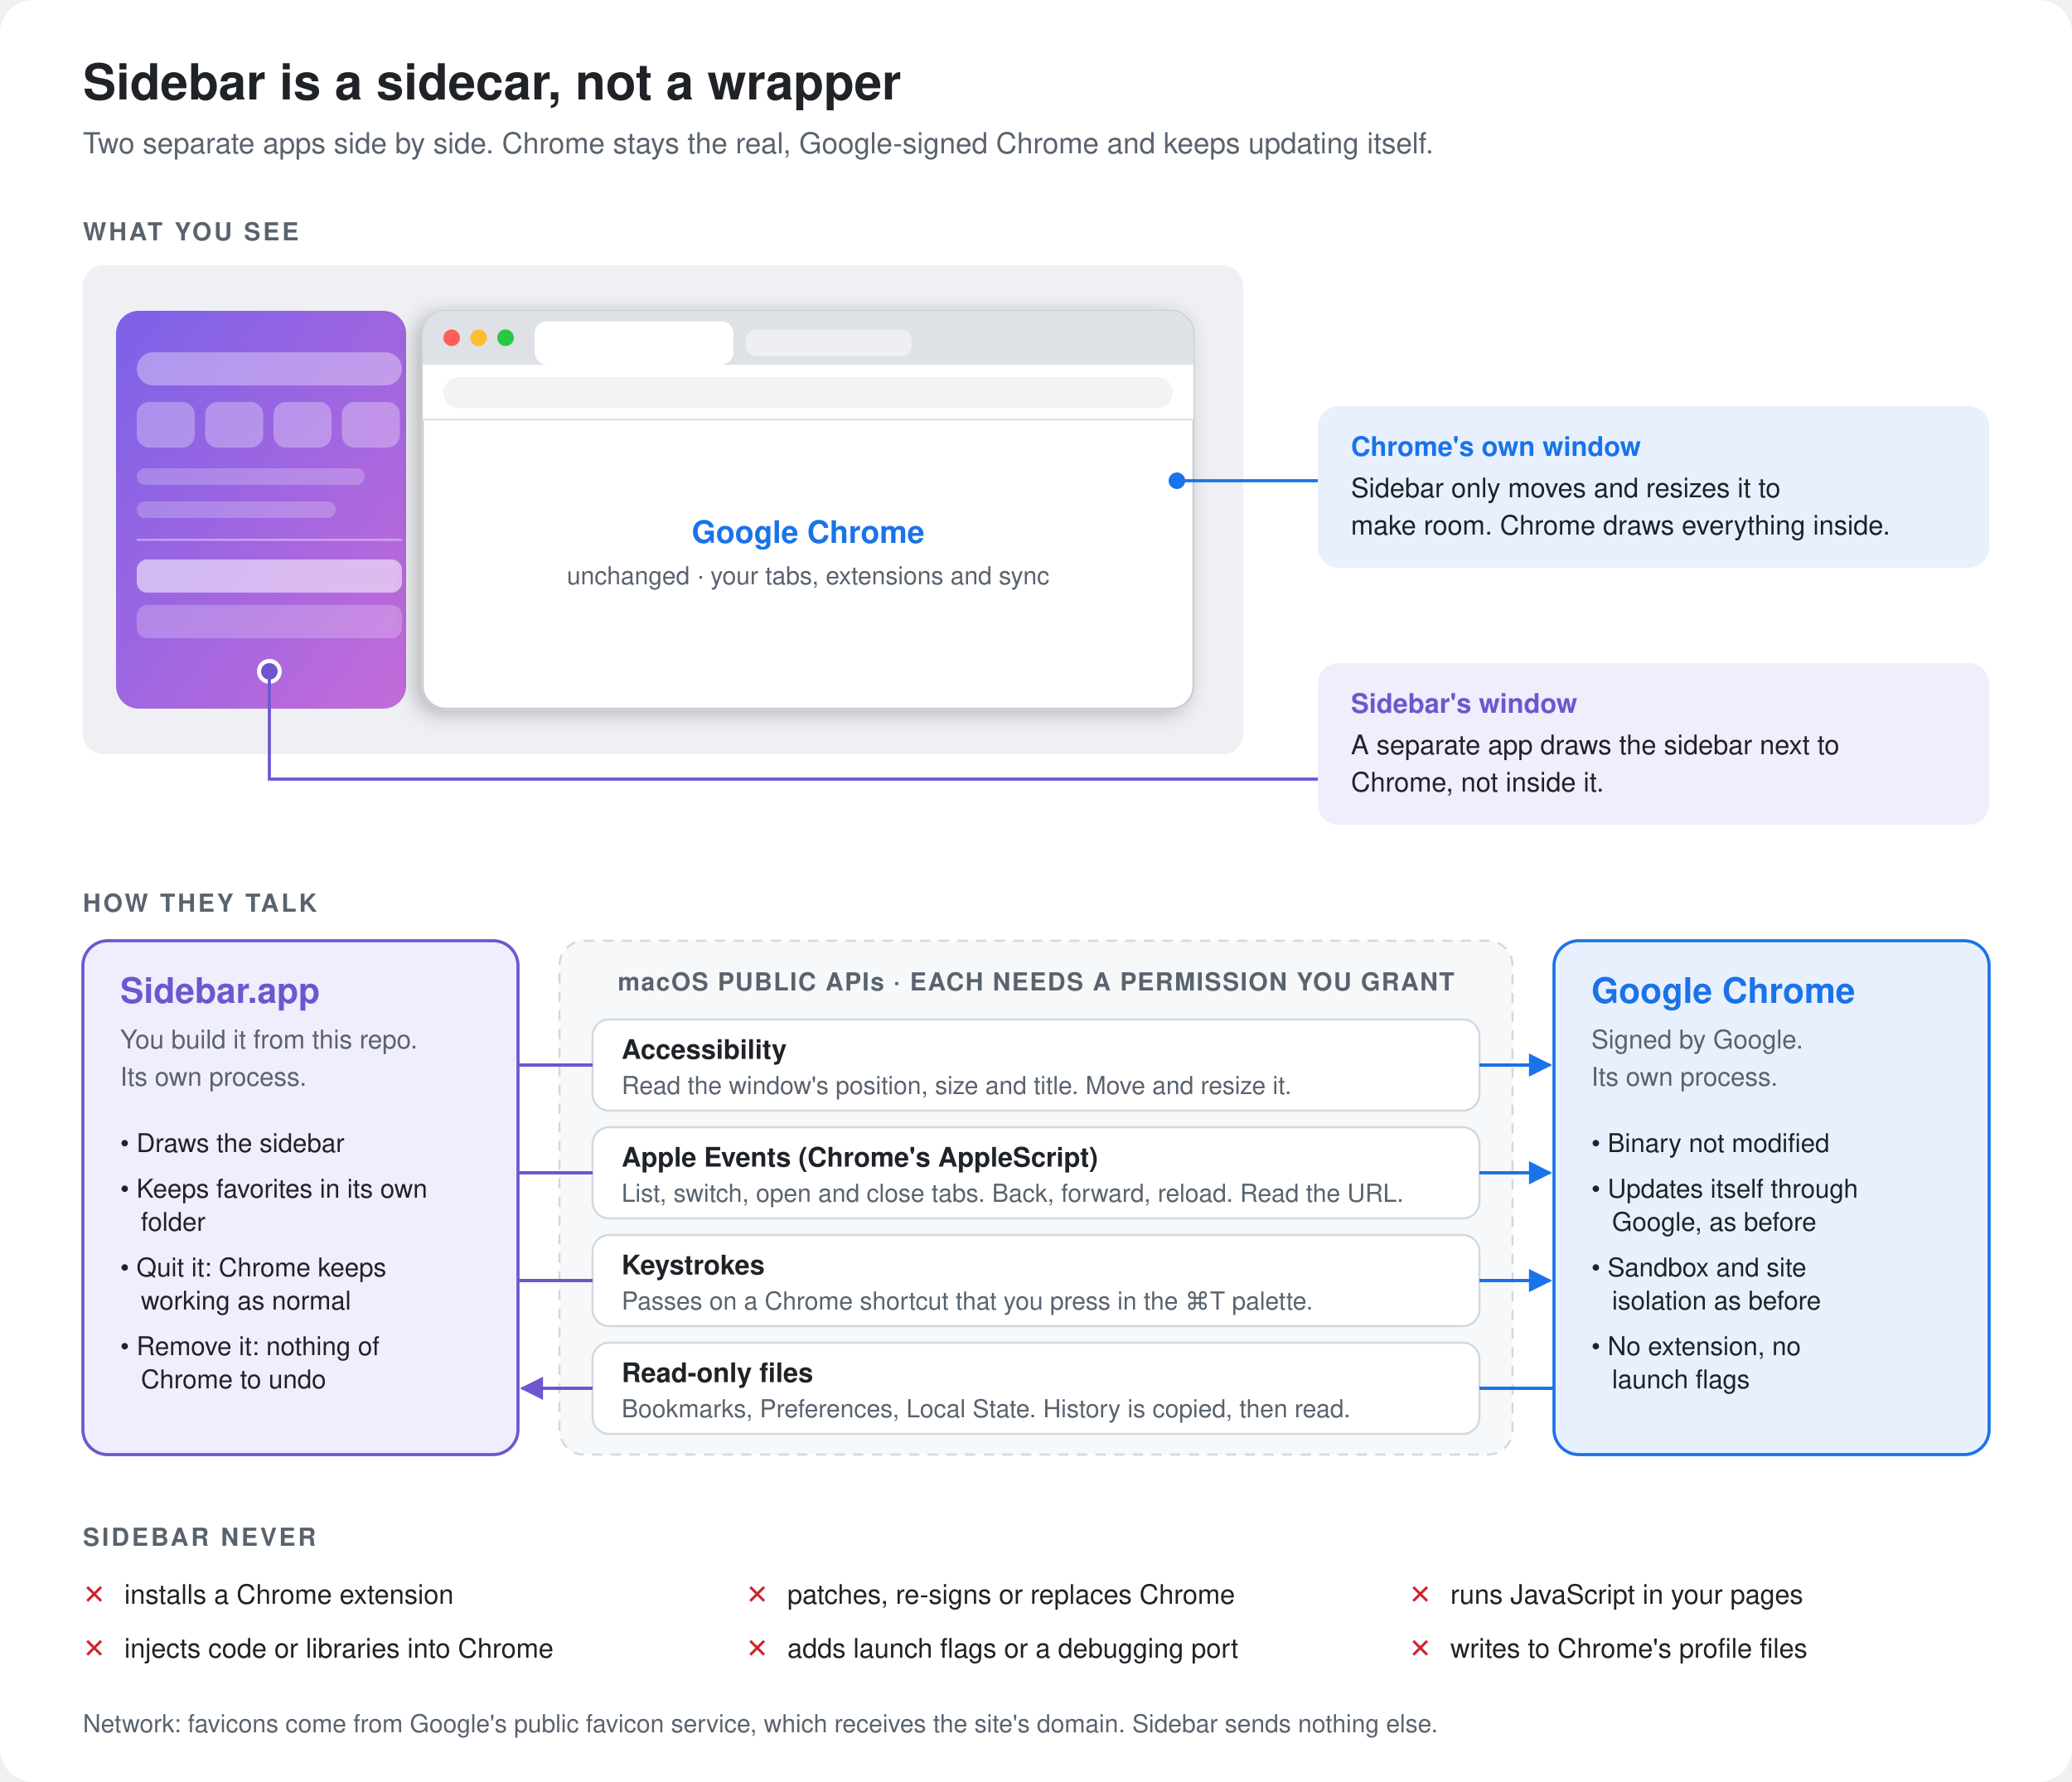
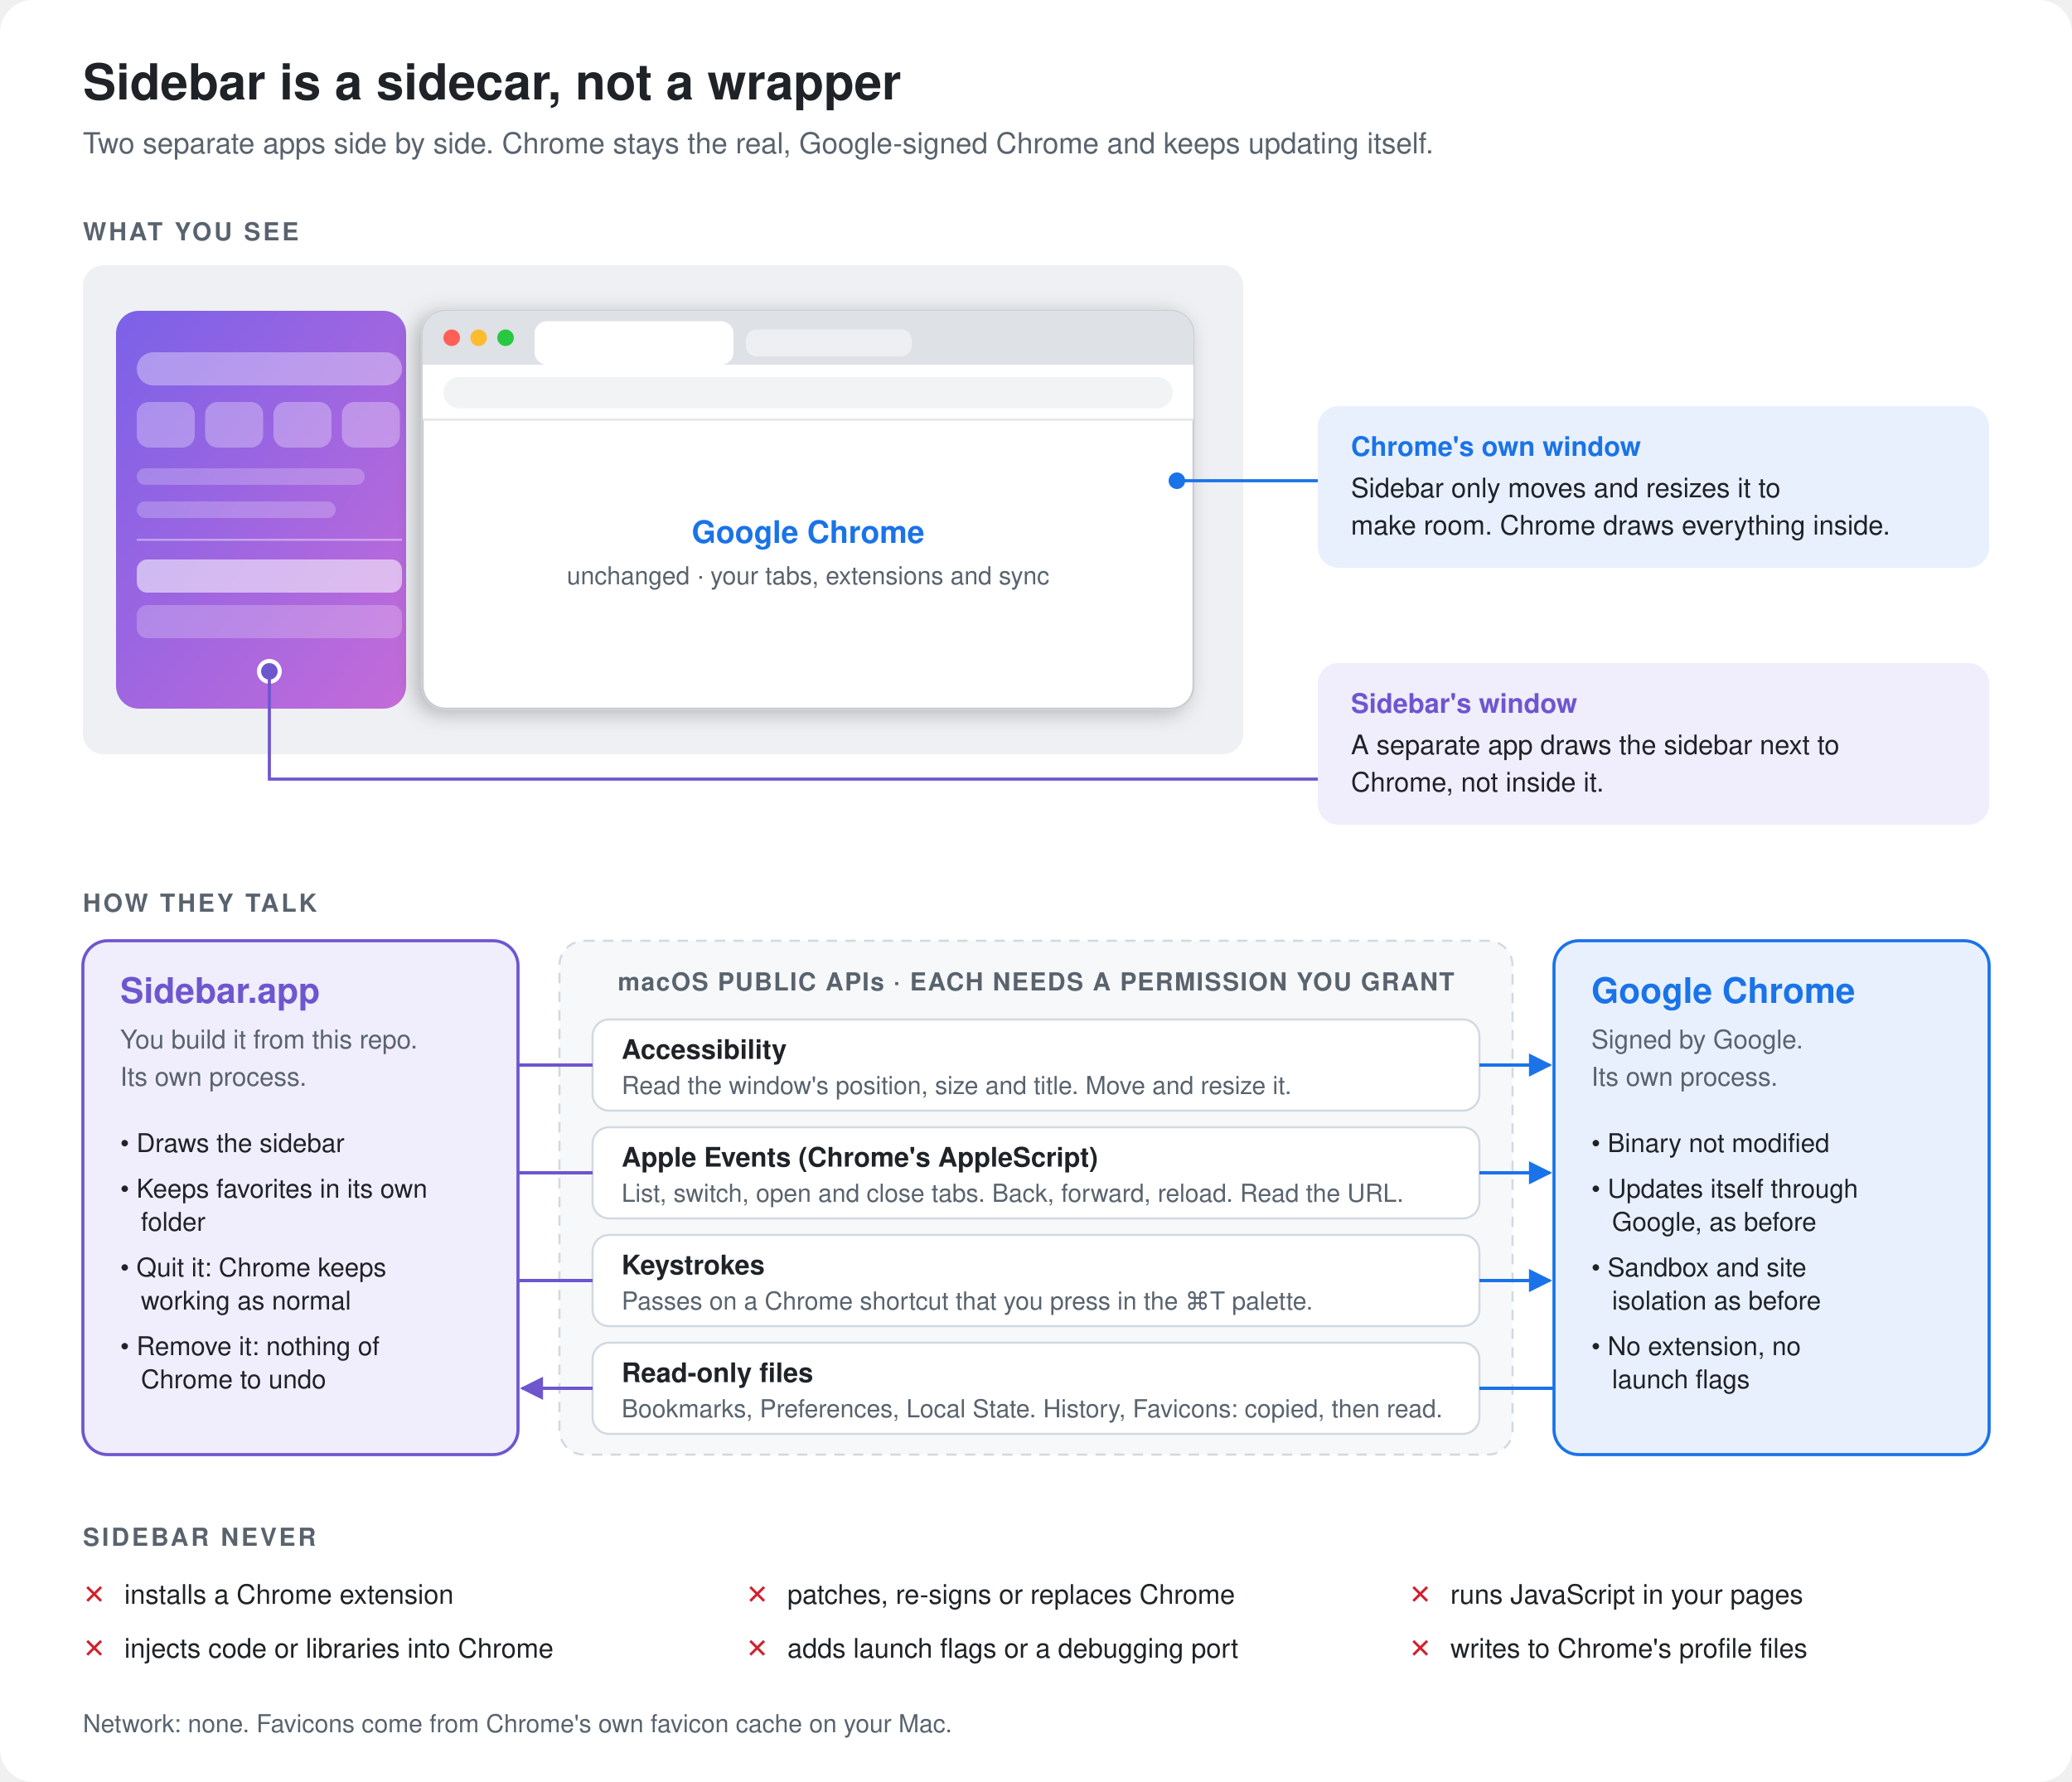
<svg xmlns="http://www.w3.org/2000/svg" width="1000" height="860" viewBox="0 0 1000 860" font-family="-apple-system, BlinkMacSystemFont, 'Segoe UI', Helvetica, Arial, sans-serif">
  <defs>
    <linearGradient id="space" x1="0" y1="0" x2="1" y2="1">
      <stop offset="0" stop-color="#7B61E8" />
      <stop offset="1" stop-color="#C46BD9" />
    </linearGradient>
    <marker id="arrowBlue" viewBox="0 0 10 10" refX="9" refY="5" markerWidth="7" markerHeight="7" orient="auto-start-reverse">
      <path d="M0,0 L10,5 L0,10 z" fill="#1A73E8" />
    </marker>
    <marker id="arrowPurple" viewBox="0 0 10 10" refX="9" refY="5" markerWidth="7" markerHeight="7" orient="auto-start-reverse">
      <path d="M0,0 L10,5 L0,10 z" fill="#6E56CF" />
    </marker>
  </defs>
  <rect width="1000" height="860" rx="16" fill="#FFFFFF" />
  <text x="40" y="48" font-size="24" font-weight="700" fill="#1F2328">Sidebar is a sidecar, not a wrapper</text>
  <text x="40" y="74" font-size="14" fill="#59636E">Two separate apps side by side. Chrome stays the real, Google-signed Chrome and keeps updating itself.</text>
  <text x="40" y="116" font-size="12" font-weight="700" fill="#59636E" letter-spacing="1.2">WHAT YOU SEE</text>
  <rect x="40" y="128" width="560" height="236" rx="10" fill="#EEF0F3" />
  <rect x="56" y="150" width="140" height="192" rx="11" fill="url(#space)" />
  <rect x="66" y="170" width="128" height="16" rx="8" fill="#FFFFFF" fill-opacity="0.35" />
  <g fill="#FFFFFF" fill-opacity="0.3">
    <rect x="66" y="194" width="28" height="22" rx="6" />
    <rect x="99" y="194" width="28" height="22" rx="6" />
    <rect x="132" y="194" width="28" height="22" rx="6" />
    <rect x="165" y="194" width="28" height="22" rx="6" />
  </g>
  <g fill="#FFFFFF" fill-opacity="0.22">
    <rect x="66" y="226" width="110" height="8" rx="4" />
    <rect x="66" y="242" width="96" height="8" rx="4" />
  </g>
  <rect x="66" y="260" width="128" height="1" fill="#FFFFFF" fill-opacity="0.4" />
  <rect x="66" y="270" width="128" height="16" rx="5" fill="#FFFFFF" fill-opacity="0.55" />
  <g fill="#FFFFFF" fill-opacity="0.22">
    <rect x="66" y="292" width="128" height="16" rx="5" />
  </g>
  <rect x="204" y="150" width="372" height="192" rx="11" fill="#FFFFFF" stroke="#C9CDD2" filter="drop-shadow(-3px 2px 5px rgba(0,0,0,0.25))" />
  <path d="M204,161 a11,11 0 0 1 11,-11 h350 a11,11 0 0 1 11,11 v15 h-372 z" fill="#DEE1E6" />
  <circle cx="218" cy="163" r="4" fill="#FF5F57" />
  <circle cx="231" cy="163" r="4" fill="#FEBC2E" />
  <circle cx="244" cy="163" r="4" fill="#28C840" />
  <rect x="258" y="155" width="96" height="21" rx="6" fill="#FFFFFF" />
  <rect x="360" y="159" width="80" height="13" rx="5" fill="#EDEFF2" />
  <rect x="204" y="176" width="372" height="26" fill="#FFFFFF" />
  <rect x="214" y="182" width="352" height="15" rx="7.5" fill="#F1F3F4" />
  <rect x="204" y="202" width="372" height="1" fill="#E3E5E8" />
  <text x="390" y="262" text-anchor="middle" font-size="15" font-weight="600" fill="#1A73E8">Google Chrome</text>
  <text x="390" y="282" text-anchor="middle" font-size="12" fill="#59636E">unchanged · your tabs, extensions and sync</text>
  <circle cx="130" cy="324" r="5" fill="#6E56CF" stroke="#FFFFFF" stroke-width="2" />
  <path d="M130,324 V376 H636" fill="none" stroke="#6E56CF" stroke-width="1.5" />
  <circle cx="568" cy="232" r="5" fill="#1A73E8" stroke="#FFFFFF" stroke-width="2" />
  <path d="M568,232 H636" fill="none" stroke="#1A73E8" stroke-width="1.5" />
  <g font-size="13" fill="#1F2328">
    <rect x="636" y="196" width="324" height="78" rx="10" fill="#E8F0FE" />
    <text x="652" y="220" font-weight="700" fill="#1A73E8">Chrome's own window</text>
    <text x="652" y="240">Sidebar only moves and resizes it to</text>
    <text x="652" y="258">make room. Chrome draws everything inside.</text>
    <rect x="636" y="320" width="324" height="78" rx="10" fill="#F0EDFC" />
    <text x="652" y="344" font-weight="700" fill="#6E56CF">Sidebar's window</text>
    <text x="652" y="364">A separate app draws the sidebar next to</text>
    <text x="652" y="382">Chrome, not inside it.</text>
  </g>
  <text x="40" y="440" font-size="12" font-weight="700" fill="#59636E" letter-spacing="1.2">HOW THEY TALK</text>
  <rect x="40" y="454" width="210" height="248" rx="12" fill="#F0EDFC" stroke="#6E56CF" stroke-width="1.5" />
  <text x="58" y="484" font-size="17" font-weight="700" fill="#6E56CF">Sidebar.app</text>
  <g font-size="12.5" fill="#1F2328">
    <text x="58" y="506" fill="#59636E">You build it from this repo.</text>
    <text x="58" y="524" fill="#59636E">Its own process.</text>
    <text x="58" y="556">• Draws the sidebar</text>
    <text x="58" y="578">• Keeps favorites in its own</text>
    <text x="68" y="594">folder</text>
    <text x="58" y="616">• Quit it: Chrome keeps</text>
    <text x="68" y="632">working as normal</text>
    <text x="58" y="654">• Remove it: nothing of</text>
    <text x="68" y="670">Chrome to undo</text>
  </g>
  <rect x="750" y="454" width="210" height="248" rx="12" fill="#E8F0FE" stroke="#1A73E8" stroke-width="1.5" />
  <text x="768" y="484" font-size="17" font-weight="700" fill="#1A73E8">Google Chrome</text>
  <g font-size="12.5" fill="#1F2328">
    <text x="768" y="506" fill="#59636E">Signed by Google.</text>
    <text x="768" y="524" fill="#59636E">Its own process.</text>
    <text x="768" y="556">• Binary not modified</text>
    <text x="768" y="578">• Updates itself through</text>
    <text x="778" y="594">Google, as before</text>
    <text x="768" y="616">• Sandbox and site</text>
    <text x="778" y="632">isolation as before</text>
    <text x="768" y="654">• No extension, no</text>
    <text x="778" y="670">launch flags</text>
  </g>
  <rect x="270" y="454" width="460" height="248" rx="12" fill="#F6F8FA" stroke="#D1D9E0" stroke-dasharray="5 4" />
  <text x="500" y="478" text-anchor="middle" font-size="12" font-weight="700" fill="#59636E" letter-spacing="0.6">macOS PUBLIC APIs · EACH NEEDS A PERMISSION YOU GRANT</text>
  <g font-size="12" fill="#59636E">
    <rect x="286" y="492" width="428" height="44" rx="8" fill="#FFFFFF" stroke="#D1D9E0" />
    <text x="300" y="511" font-size="13" font-weight="700" fill="#1F2328">Accessibility</text>
    <text x="300" y="528">Read the window's position, size and title. Move and resize it.</text>
    <rect x="286" y="544" width="428" height="44" rx="8" fill="#FFFFFF" stroke="#D1D9E0" />
    <text x="300" y="563" font-size="13" font-weight="700" fill="#1F2328">Apple Events (Chrome's AppleScript)</text>
    <text x="300" y="580">List, switch, open and close tabs. Back, forward, reload. Read the URL.</text>
    <rect x="286" y="596" width="428" height="44" rx="8" fill="#FFFFFF" stroke="#D1D9E0" />
    <text x="300" y="615" font-size="13" font-weight="700" fill="#1F2328">Keystrokes</text>
    <text x="300" y="632">Passes on a Chrome shortcut that you press in the ⌘T palette.</text>
    <rect x="286" y="648" width="428" height="44" rx="8" fill="#FFFFFF" stroke="#D1D9E0" />
    <text x="300" y="667" font-size="13" font-weight="700" fill="#1F2328">Read-only files</text>
-     <text x="300" y="684">Bookmarks, Preferences, Local State. History is copied, then read.</text>
+     <text x="300" y="684">Bookmarks, Preferences, Local State. History, Favicons: copied, then read.</text>
  </g>
  <g stroke-width="1.6" fill="none">
    <path d="M250,514 H286" stroke="#6E56CF" />
    <path d="M714,514 H748" stroke="#1A73E8" marker-end="url(#arrowBlue)" />
    <path d="M250,566 H286" stroke="#6E56CF" />
    <path d="M714,566 H748" stroke="#1A73E8" marker-end="url(#arrowBlue)" />
    <path d="M250,618 H286" stroke="#6E56CF" />
    <path d="M714,618 H748" stroke="#1A73E8" marker-end="url(#arrowBlue)" />
    <path d="M252,670 H286" stroke="#6E56CF" marker-start="url(#arrowPurple)" />
    <path d="M714,670 H750" stroke="#1A73E8" />
  </g>
  <text x="40" y="746" font-size="12" font-weight="700" fill="#59636E" letter-spacing="1.2">SIDEBAR NEVER</text>
  <g font-size="13" fill="#1F2328">
    <g fill="#CF222E" font-weight="700">
      <text x="40" y="774">✕</text>
      <text x="40" y="800">✕</text>
      <text x="360" y="774">✕</text>
      <text x="360" y="800">✕</text>
      <text x="680" y="774">✕</text>
      <text x="680" y="800">✕</text>
    </g>
    <text x="60" y="774">installs a Chrome extension</text>
    <text x="60" y="800">injects code or libraries into Chrome</text>
    <text x="380" y="774">patches, re-signs or replaces Chrome</text>
    <text x="380" y="800">adds launch flags or a debugging port</text>
    <text x="700" y="774">runs JavaScript in your pages</text>
    <text x="700" y="800">writes to Chrome's profile files</text>
  </g>
-   <text x="40" y="836" font-size="12" fill="#59636E">Network: favicons come from Google's public favicon service, which receives the site's domain. Sidebar sends nothing else.</text>
+   <text x="40" y="836" font-size="12" fill="#59636E">Network: none. Favicons come from Chrome's own favicon cache on your Mac.</text>
</svg>
